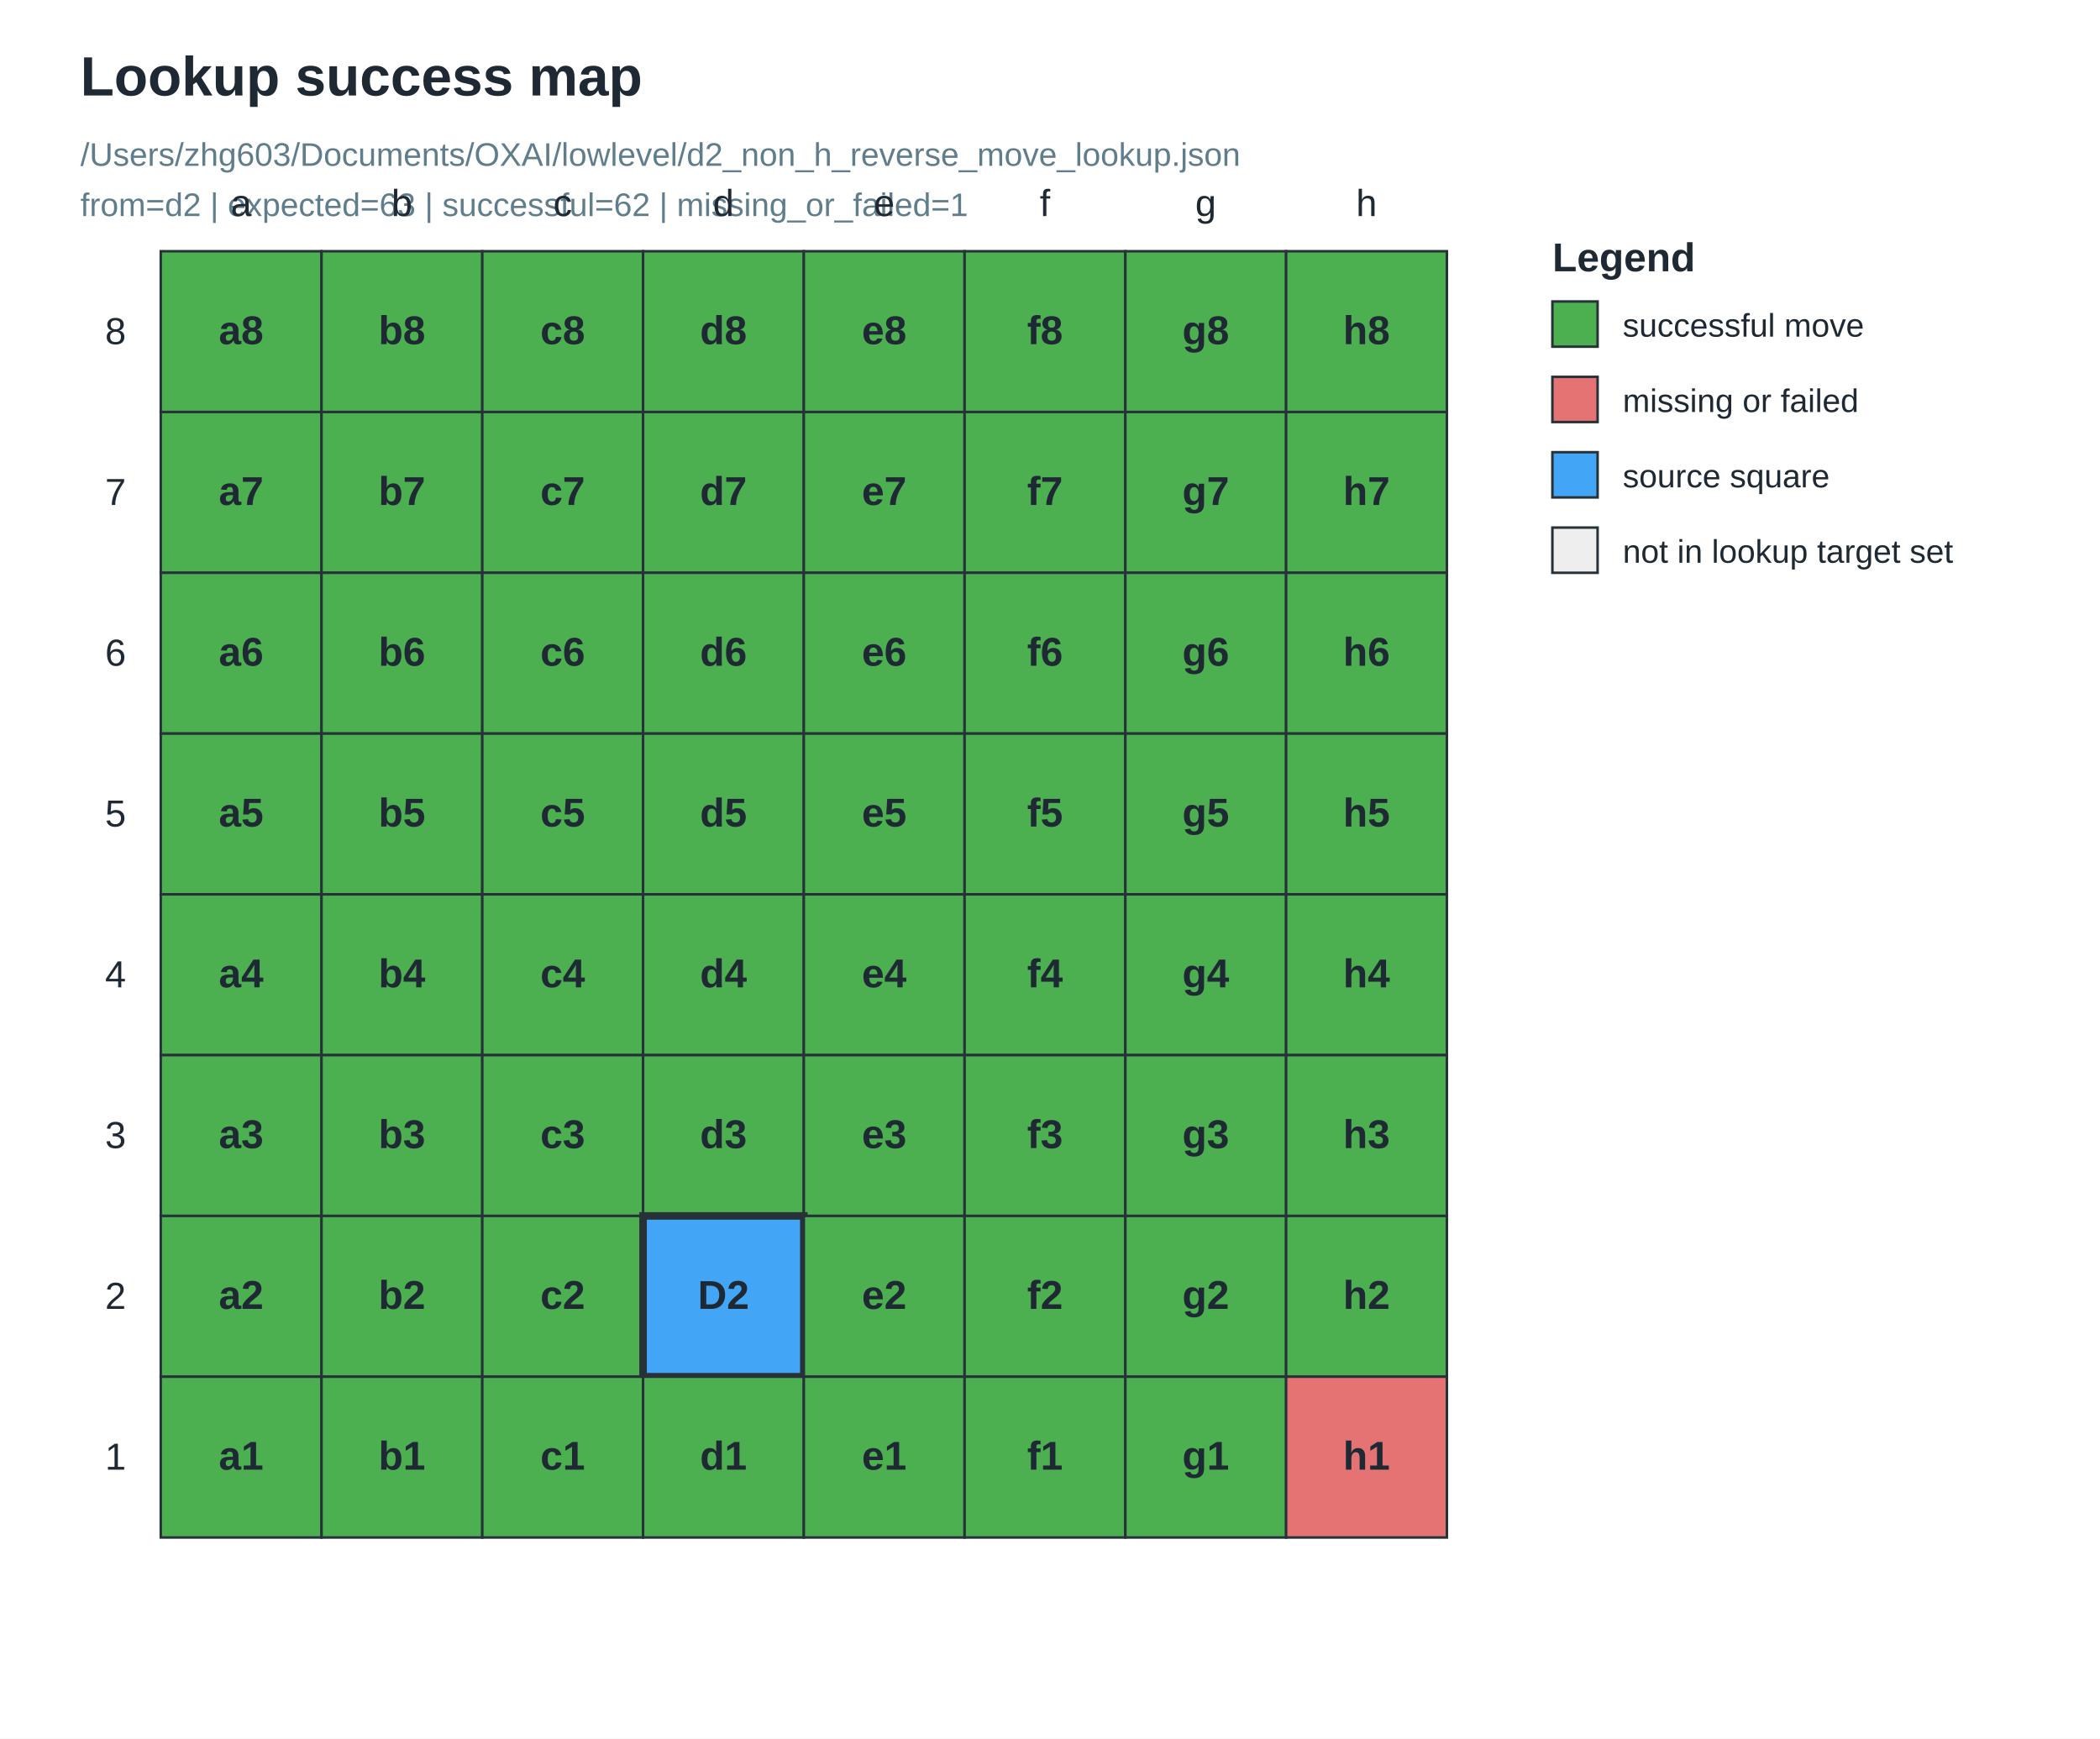
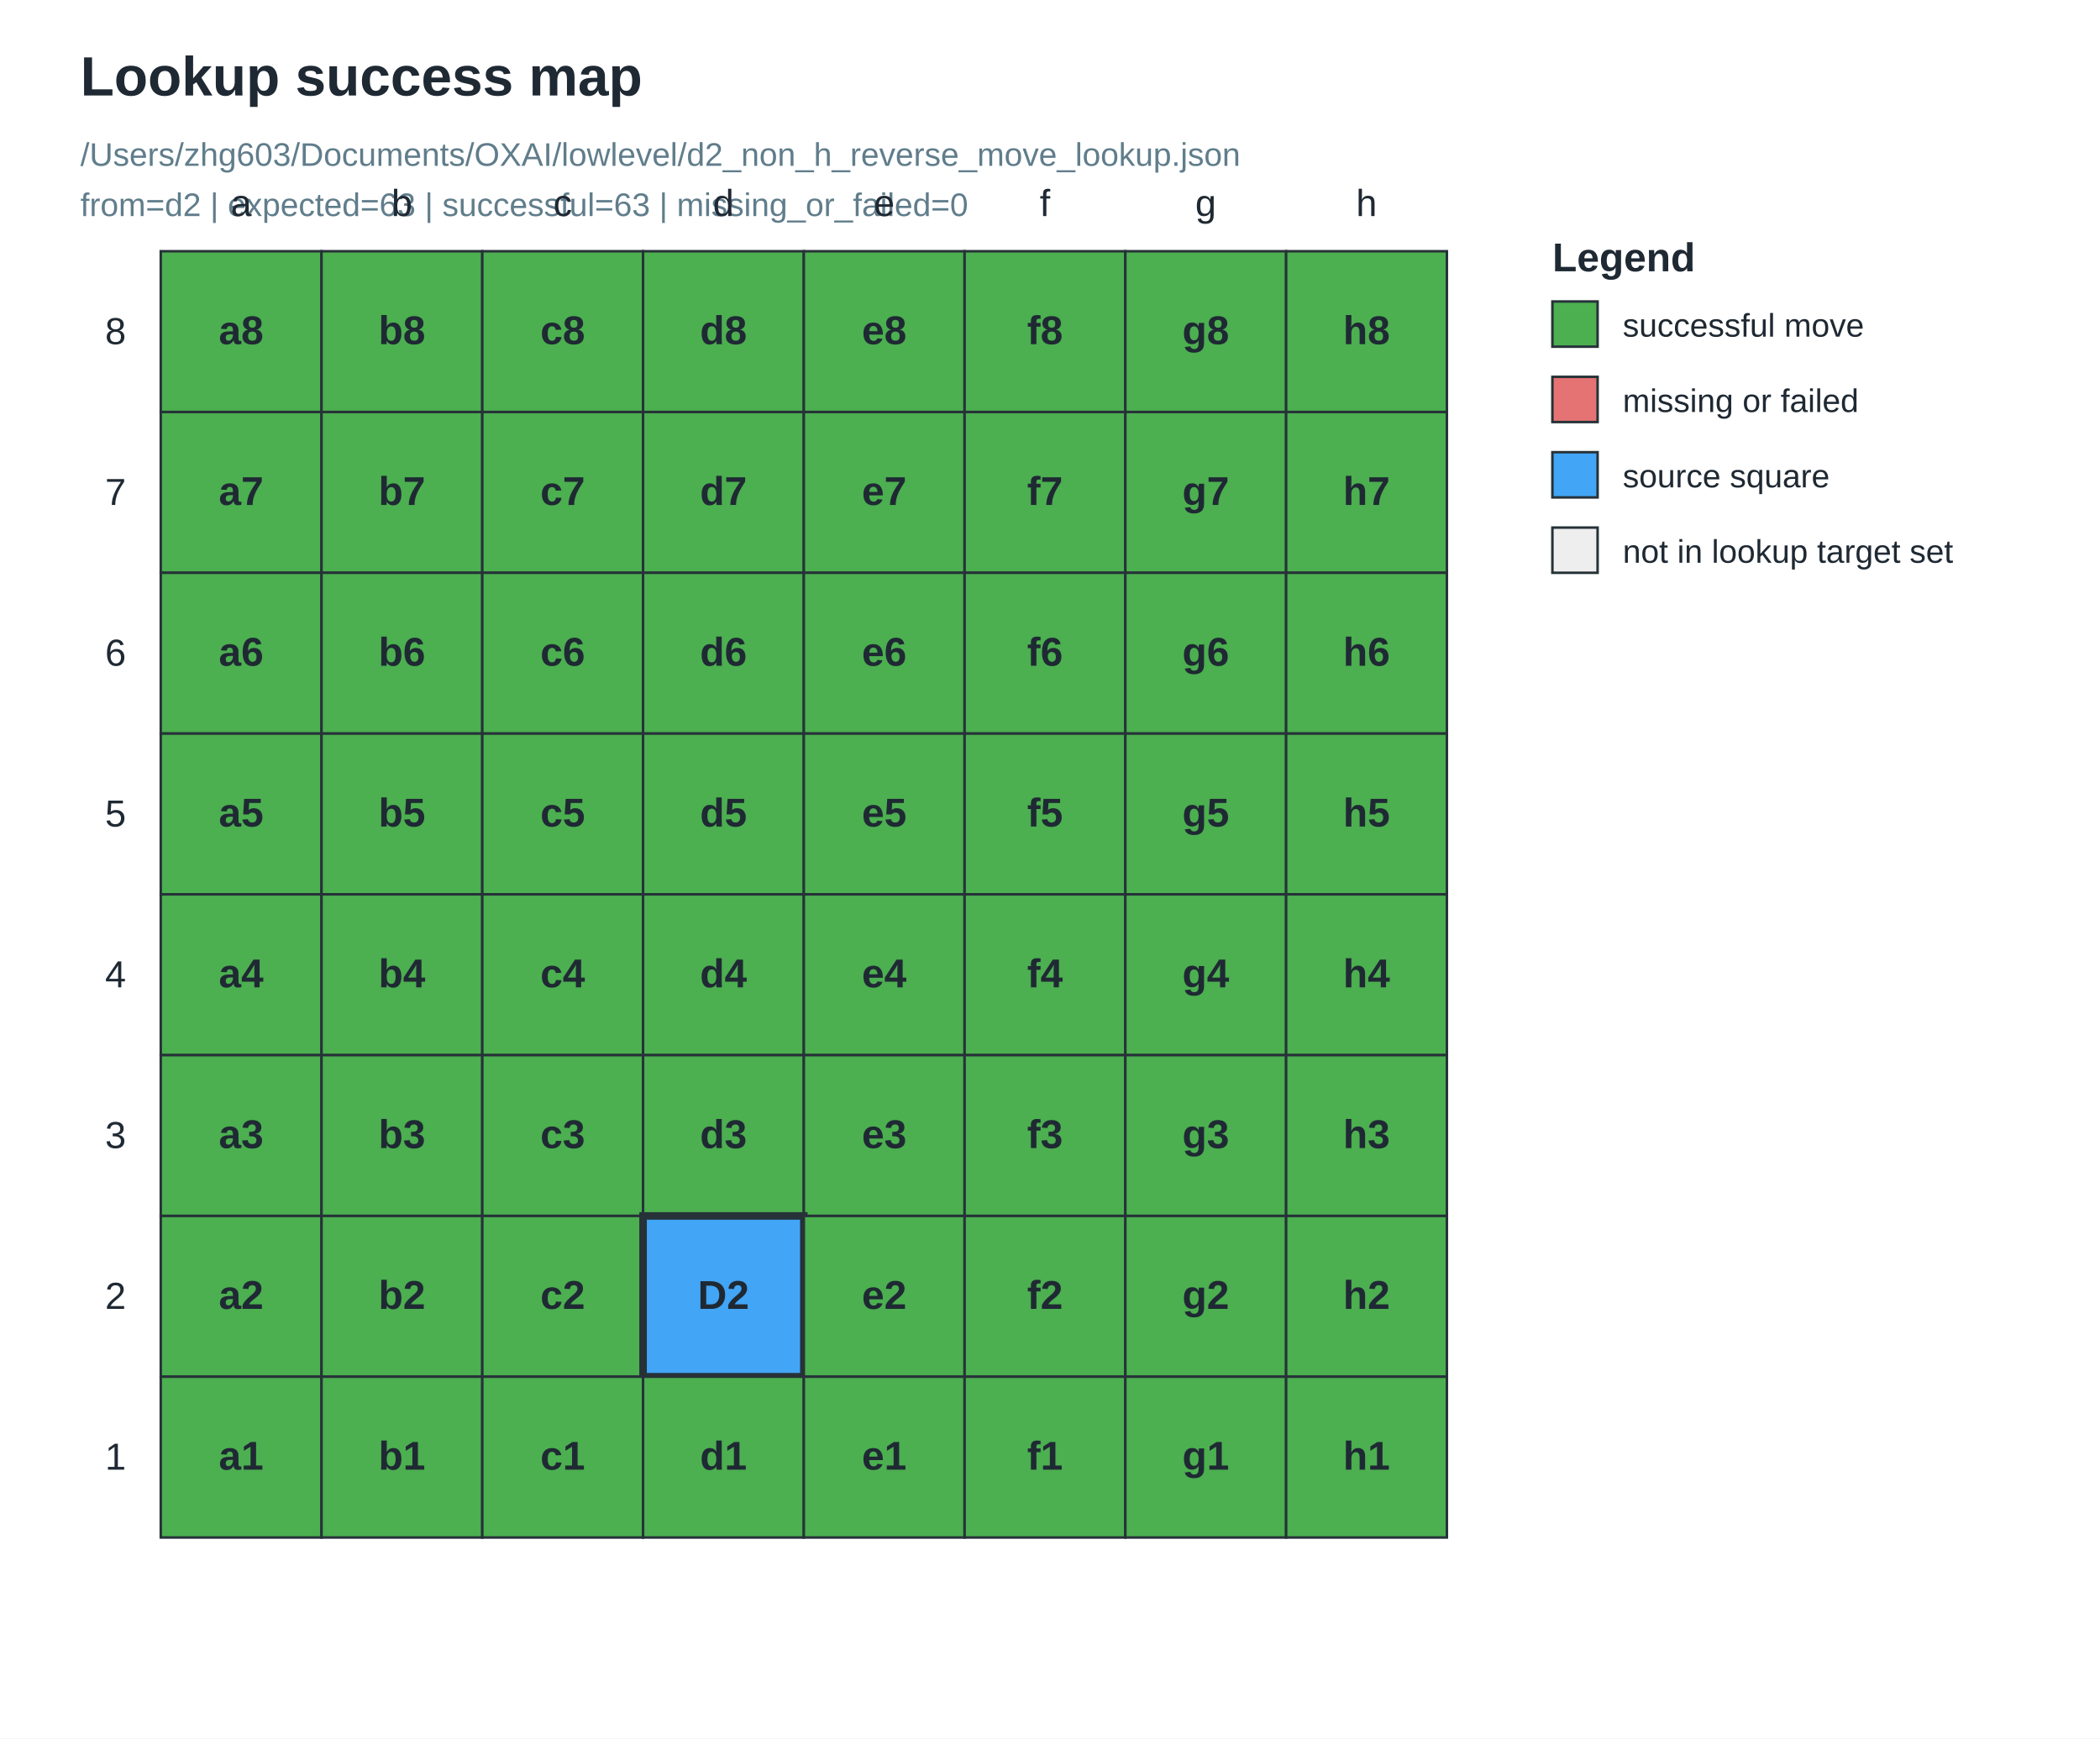
<svg xmlns="http://www.w3.org/2000/svg" width="836" height="692" viewBox="0 0 836 692">
  <rect width="100%" height="100%" fill="white" />
  <text x="32" y="38" font-family="Arial, sans-serif" font-size="22" font-weight="700" fill="#1f2933">Lookup success map</text>
  <text x="32" y="66" font-family="Arial, sans-serif" font-size="13" fill="#607d8b">/Users/zhg603/Documents/OXAI/lowlevel/d2_non_h_reverse_move_lookup.json</text>
-   <text x="32" y="86" font-family="Arial, sans-serif" font-size="13" fill="#607d8b">from=d2 | expected=63 | successful=62 | missing_or_failed=1</text>
+   <text x="32" y="86" font-family="Arial, sans-serif" font-size="13" fill="#607d8b">from=d2 | expected=63 | successful=63 | missing_or_failed=0</text>
  <text x="96.0" y="86" text-anchor="middle" font-family="Arial, sans-serif" font-size="15" fill="#1f2933">a</text>
  <text x="160.0" y="86" text-anchor="middle" font-family="Arial, sans-serif" font-size="15" fill="#1f2933">b</text>
  <text x="224.0" y="86" text-anchor="middle" font-family="Arial, sans-serif" font-size="15" fill="#1f2933">c</text>
  <text x="288.0" y="86" text-anchor="middle" font-family="Arial, sans-serif" font-size="15" fill="#1f2933">d</text>
  <text x="352.0" y="86" text-anchor="middle" font-family="Arial, sans-serif" font-size="15" fill="#1f2933">e</text>
  <text x="416.0" y="86" text-anchor="middle" font-family="Arial, sans-serif" font-size="15" fill="#1f2933">f</text>
  <text x="480.0" y="86" text-anchor="middle" font-family="Arial, sans-serif" font-size="15" fill="#1f2933">g</text>
  <text x="544.0" y="86" text-anchor="middle" font-family="Arial, sans-serif" font-size="15" fill="#1f2933">h</text>
  <text x="46" y="137.0" text-anchor="middle" font-family="Arial, sans-serif" font-size="15" fill="#1f2933">8</text>
  <text x="46" y="201.0" text-anchor="middle" font-family="Arial, sans-serif" font-size="15" fill="#1f2933">7</text>
  <text x="46" y="265.0" text-anchor="middle" font-family="Arial, sans-serif" font-size="15" fill="#1f2933">6</text>
  <text x="46" y="329.0" text-anchor="middle" font-family="Arial, sans-serif" font-size="15" fill="#1f2933">5</text>
  <text x="46" y="393.0" text-anchor="middle" font-family="Arial, sans-serif" font-size="15" fill="#1f2933">4</text>
  <text x="46" y="457.0" text-anchor="middle" font-family="Arial, sans-serif" font-size="15" fill="#1f2933">3</text>
  <text x="46" y="521.0" text-anchor="middle" font-family="Arial, sans-serif" font-size="15" fill="#1f2933">2</text>
  <text x="46" y="585.0" text-anchor="middle" font-family="Arial, sans-serif" font-size="15" fill="#1f2933">1</text>
  <rect x="64" y="100" width="64" height="64" fill="#4caf50" stroke="#263238" stroke-width="1">
</rect>
  <text x="96.0" y="137.0" text-anchor="middle" font-family="Arial, sans-serif" font-size="16" font-weight="700" fill="#1f2933">a8</text>
  <rect x="128" y="100" width="64" height="64" fill="#4caf50" stroke="#263238" stroke-width="1">
</rect>
  <text x="160.0" y="137.0" text-anchor="middle" font-family="Arial, sans-serif" font-size="16" font-weight="700" fill="#1f2933">b8</text>
  <rect x="192" y="100" width="64" height="64" fill="#4caf50" stroke="#263238" stroke-width="1">
</rect>
  <text x="224.0" y="137.0" text-anchor="middle" font-family="Arial, sans-serif" font-size="16" font-weight="700" fill="#1f2933">c8</text>
  <rect x="256" y="100" width="64" height="64" fill="#4caf50" stroke="#263238" stroke-width="1">
</rect>
  <text x="288.0" y="137.0" text-anchor="middle" font-family="Arial, sans-serif" font-size="16" font-weight="700" fill="#1f2933">d8</text>
  <rect x="320" y="100" width="64" height="64" fill="#4caf50" stroke="#263238" stroke-width="1">
</rect>
  <text x="352.0" y="137.0" text-anchor="middle" font-family="Arial, sans-serif" font-size="16" font-weight="700" fill="#1f2933">e8</text>
  <rect x="384" y="100" width="64" height="64" fill="#4caf50" stroke="#263238" stroke-width="1">
</rect>
  <text x="416.0" y="137.0" text-anchor="middle" font-family="Arial, sans-serif" font-size="16" font-weight="700" fill="#1f2933">f8</text>
  <rect x="448" y="100" width="64" height="64" fill="#4caf50" stroke="#263238" stroke-width="1">
</rect>
  <text x="480.0" y="137.0" text-anchor="middle" font-family="Arial, sans-serif" font-size="16" font-weight="700" fill="#1f2933">g8</text>
  <rect x="512" y="100" width="64" height="64" fill="#4caf50" stroke="#263238" stroke-width="1">
</rect>
  <text x="544.0" y="137.0" text-anchor="middle" font-family="Arial, sans-serif" font-size="16" font-weight="700" fill="#1f2933">h8</text>
  <rect x="64" y="164" width="64" height="64" fill="#4caf50" stroke="#263238" stroke-width="1">
</rect>
  <text x="96.0" y="201.0" text-anchor="middle" font-family="Arial, sans-serif" font-size="16" font-weight="700" fill="#1f2933">a7</text>
  <rect x="128" y="164" width="64" height="64" fill="#4caf50" stroke="#263238" stroke-width="1">
</rect>
  <text x="160.0" y="201.0" text-anchor="middle" font-family="Arial, sans-serif" font-size="16" font-weight="700" fill="#1f2933">b7</text>
  <rect x="192" y="164" width="64" height="64" fill="#4caf50" stroke="#263238" stroke-width="1">
</rect>
  <text x="224.0" y="201.0" text-anchor="middle" font-family="Arial, sans-serif" font-size="16" font-weight="700" fill="#1f2933">c7</text>
  <rect x="256" y="164" width="64" height="64" fill="#4caf50" stroke="#263238" stroke-width="1">
</rect>
  <text x="288.0" y="201.0" text-anchor="middle" font-family="Arial, sans-serif" font-size="16" font-weight="700" fill="#1f2933">d7</text>
  <rect x="320" y="164" width="64" height="64" fill="#4caf50" stroke="#263238" stroke-width="1">
</rect>
  <text x="352.0" y="201.0" text-anchor="middle" font-family="Arial, sans-serif" font-size="16" font-weight="700" fill="#1f2933">e7</text>
  <rect x="384" y="164" width="64" height="64" fill="#4caf50" stroke="#263238" stroke-width="1">
</rect>
  <text x="416.0" y="201.0" text-anchor="middle" font-family="Arial, sans-serif" font-size="16" font-weight="700" fill="#1f2933">f7</text>
  <rect x="448" y="164" width="64" height="64" fill="#4caf50" stroke="#263238" stroke-width="1">
</rect>
  <text x="480.0" y="201.0" text-anchor="middle" font-family="Arial, sans-serif" font-size="16" font-weight="700" fill="#1f2933">g7</text>
  <rect x="512" y="164" width="64" height="64" fill="#4caf50" stroke="#263238" stroke-width="1">
</rect>
  <text x="544.0" y="201.0" text-anchor="middle" font-family="Arial, sans-serif" font-size="16" font-weight="700" fill="#1f2933">h7</text>
  <rect x="64" y="228" width="64" height="64" fill="#4caf50" stroke="#263238" stroke-width="1">
</rect>
  <text x="96.0" y="265.0" text-anchor="middle" font-family="Arial, sans-serif" font-size="16" font-weight="700" fill="#1f2933">a6</text>
  <rect x="128" y="228" width="64" height="64" fill="#4caf50" stroke="#263238" stroke-width="1">
</rect>
  <text x="160.0" y="265.0" text-anchor="middle" font-family="Arial, sans-serif" font-size="16" font-weight="700" fill="#1f2933">b6</text>
  <rect x="192" y="228" width="64" height="64" fill="#4caf50" stroke="#263238" stroke-width="1">
</rect>
  <text x="224.0" y="265.0" text-anchor="middle" font-family="Arial, sans-serif" font-size="16" font-weight="700" fill="#1f2933">c6</text>
  <rect x="256" y="228" width="64" height="64" fill="#4caf50" stroke="#263238" stroke-width="1">
</rect>
  <text x="288.0" y="265.0" text-anchor="middle" font-family="Arial, sans-serif" font-size="16" font-weight="700" fill="#1f2933">d6</text>
  <rect x="320" y="228" width="64" height="64" fill="#4caf50" stroke="#263238" stroke-width="1">
</rect>
  <text x="352.0" y="265.0" text-anchor="middle" font-family="Arial, sans-serif" font-size="16" font-weight="700" fill="#1f2933">e6</text>
  <rect x="384" y="228" width="64" height="64" fill="#4caf50" stroke="#263238" stroke-width="1">
</rect>
  <text x="416.0" y="265.0" text-anchor="middle" font-family="Arial, sans-serif" font-size="16" font-weight="700" fill="#1f2933">f6</text>
  <rect x="448" y="228" width="64" height="64" fill="#4caf50" stroke="#263238" stroke-width="1">
</rect>
  <text x="480.0" y="265.0" text-anchor="middle" font-family="Arial, sans-serif" font-size="16" font-weight="700" fill="#1f2933">g6</text>
  <rect x="512" y="228" width="64" height="64" fill="#4caf50" stroke="#263238" stroke-width="1">
</rect>
  <text x="544.0" y="265.0" text-anchor="middle" font-family="Arial, sans-serif" font-size="16" font-weight="700" fill="#1f2933">h6</text>
  <rect x="64" y="292" width="64" height="64" fill="#4caf50" stroke="#263238" stroke-width="1">
</rect>
  <text x="96.0" y="329.0" text-anchor="middle" font-family="Arial, sans-serif" font-size="16" font-weight="700" fill="#1f2933">a5</text>
  <rect x="128" y="292" width="64" height="64" fill="#4caf50" stroke="#263238" stroke-width="1">
</rect>
  <text x="160.0" y="329.0" text-anchor="middle" font-family="Arial, sans-serif" font-size="16" font-weight="700" fill="#1f2933">b5</text>
  <rect x="192" y="292" width="64" height="64" fill="#4caf50" stroke="#263238" stroke-width="1">
</rect>
  <text x="224.0" y="329.0" text-anchor="middle" font-family="Arial, sans-serif" font-size="16" font-weight="700" fill="#1f2933">c5</text>
  <rect x="256" y="292" width="64" height="64" fill="#4caf50" stroke="#263238" stroke-width="1">
</rect>
  <text x="288.0" y="329.0" text-anchor="middle" font-family="Arial, sans-serif" font-size="16" font-weight="700" fill="#1f2933">d5</text>
  <rect x="320" y="292" width="64" height="64" fill="#4caf50" stroke="#263238" stroke-width="1">
</rect>
  <text x="352.0" y="329.0" text-anchor="middle" font-family="Arial, sans-serif" font-size="16" font-weight="700" fill="#1f2933">e5</text>
  <rect x="384" y="292" width="64" height="64" fill="#4caf50" stroke="#263238" stroke-width="1">
</rect>
  <text x="416.0" y="329.0" text-anchor="middle" font-family="Arial, sans-serif" font-size="16" font-weight="700" fill="#1f2933">f5</text>
  <rect x="448" y="292" width="64" height="64" fill="#4caf50" stroke="#263238" stroke-width="1">
</rect>
  <text x="480.0" y="329.0" text-anchor="middle" font-family="Arial, sans-serif" font-size="16" font-weight="700" fill="#1f2933">g5</text>
  <rect x="512" y="292" width="64" height="64" fill="#4caf50" stroke="#263238" stroke-width="1">
</rect>
  <text x="544.0" y="329.0" text-anchor="middle" font-family="Arial, sans-serif" font-size="16" font-weight="700" fill="#1f2933">h5</text>
  <rect x="64" y="356" width="64" height="64" fill="#4caf50" stroke="#263238" stroke-width="1">
</rect>
  <text x="96.0" y="393.0" text-anchor="middle" font-family="Arial, sans-serif" font-size="16" font-weight="700" fill="#1f2933">a4</text>
  <rect x="128" y="356" width="64" height="64" fill="#4caf50" stroke="#263238" stroke-width="1">
</rect>
  <text x="160.0" y="393.0" text-anchor="middle" font-family="Arial, sans-serif" font-size="16" font-weight="700" fill="#1f2933">b4</text>
  <rect x="192" y="356" width="64" height="64" fill="#4caf50" stroke="#263238" stroke-width="1">
</rect>
  <text x="224.0" y="393.0" text-anchor="middle" font-family="Arial, sans-serif" font-size="16" font-weight="700" fill="#1f2933">c4</text>
  <rect x="256" y="356" width="64" height="64" fill="#4caf50" stroke="#263238" stroke-width="1">
</rect>
  <text x="288.0" y="393.0" text-anchor="middle" font-family="Arial, sans-serif" font-size="16" font-weight="700" fill="#1f2933">d4</text>
  <rect x="320" y="356" width="64" height="64" fill="#4caf50" stroke="#263238" stroke-width="1">
</rect>
  <text x="352.0" y="393.0" text-anchor="middle" font-family="Arial, sans-serif" font-size="16" font-weight="700" fill="#1f2933">e4</text>
  <rect x="384" y="356" width="64" height="64" fill="#4caf50" stroke="#263238" stroke-width="1">
</rect>
  <text x="416.0" y="393.0" text-anchor="middle" font-family="Arial, sans-serif" font-size="16" font-weight="700" fill="#1f2933">f4</text>
  <rect x="448" y="356" width="64" height="64" fill="#4caf50" stroke="#263238" stroke-width="1">
</rect>
  <text x="480.0" y="393.0" text-anchor="middle" font-family="Arial, sans-serif" font-size="16" font-weight="700" fill="#1f2933">g4</text>
  <rect x="512" y="356" width="64" height="64" fill="#4caf50" stroke="#263238" stroke-width="1">
</rect>
  <text x="544.0" y="393.0" text-anchor="middle" font-family="Arial, sans-serif" font-size="16" font-weight="700" fill="#1f2933">h4</text>
  <rect x="64" y="420" width="64" height="64" fill="#4caf50" stroke="#263238" stroke-width="1">
</rect>
  <text x="96.0" y="457.0" text-anchor="middle" font-family="Arial, sans-serif" font-size="16" font-weight="700" fill="#1f2933">a3</text>
  <rect x="128" y="420" width="64" height="64" fill="#4caf50" stroke="#263238" stroke-width="1">
</rect>
  <text x="160.0" y="457.0" text-anchor="middle" font-family="Arial, sans-serif" font-size="16" font-weight="700" fill="#1f2933">b3</text>
  <rect x="192" y="420" width="64" height="64" fill="#4caf50" stroke="#263238" stroke-width="1">
</rect>
  <text x="224.0" y="457.0" text-anchor="middle" font-family="Arial, sans-serif" font-size="16" font-weight="700" fill="#1f2933">c3</text>
  <rect x="256" y="420" width="64" height="64" fill="#4caf50" stroke="#263238" stroke-width="1">
</rect>
  <text x="288.0" y="457.0" text-anchor="middle" font-family="Arial, sans-serif" font-size="16" font-weight="700" fill="#1f2933">d3</text>
  <rect x="320" y="420" width="64" height="64" fill="#4caf50" stroke="#263238" stroke-width="1">
</rect>
  <text x="352.0" y="457.0" text-anchor="middle" font-family="Arial, sans-serif" font-size="16" font-weight="700" fill="#1f2933">e3</text>
  <rect x="384" y="420" width="64" height="64" fill="#4caf50" stroke="#263238" stroke-width="1">
</rect>
  <text x="416.0" y="457.0" text-anchor="middle" font-family="Arial, sans-serif" font-size="16" font-weight="700" fill="#1f2933">f3</text>
  <rect x="448" y="420" width="64" height="64" fill="#4caf50" stroke="#263238" stroke-width="1">
</rect>
  <text x="480.0" y="457.0" text-anchor="middle" font-family="Arial, sans-serif" font-size="16" font-weight="700" fill="#1f2933">g3</text>
  <rect x="512" y="420" width="64" height="64" fill="#4caf50" stroke="#263238" stroke-width="1">
</rect>
  <text x="544.0" y="457.0" text-anchor="middle" font-family="Arial, sans-serif" font-size="16" font-weight="700" fill="#1f2933">h3</text>
  <rect x="64" y="484" width="64" height="64" fill="#4caf50" stroke="#263238" stroke-width="1">
</rect>
  <text x="96.0" y="521.0" text-anchor="middle" font-family="Arial, sans-serif" font-size="16" font-weight="700" fill="#1f2933">a2</text>
  <rect x="128" y="484" width="64" height="64" fill="#4caf50" stroke="#263238" stroke-width="1">
</rect>
  <text x="160.0" y="521.0" text-anchor="middle" font-family="Arial, sans-serif" font-size="16" font-weight="700" fill="#1f2933">b2</text>
  <rect x="192" y="484" width="64" height="64" fill="#4caf50" stroke="#263238" stroke-width="1">
</rect>
  <text x="224.0" y="521.0" text-anchor="middle" font-family="Arial, sans-serif" font-size="16" font-weight="700" fill="#1f2933">c2</text>
  <rect x="256" y="484" width="64" height="64" fill="#42a5f5" stroke="#263238" stroke-width="3">
</rect>
  <text x="288.0" y="521.0" text-anchor="middle" font-family="Arial, sans-serif" font-size="16" font-weight="700" fill="#1f2933">D2</text>
  <rect x="320" y="484" width="64" height="64" fill="#4caf50" stroke="#263238" stroke-width="1">
</rect>
  <text x="352.0" y="521.0" text-anchor="middle" font-family="Arial, sans-serif" font-size="16" font-weight="700" fill="#1f2933">e2</text>
  <rect x="384" y="484" width="64" height="64" fill="#4caf50" stroke="#263238" stroke-width="1">
</rect>
  <text x="416.0" y="521.0" text-anchor="middle" font-family="Arial, sans-serif" font-size="16" font-weight="700" fill="#1f2933">f2</text>
  <rect x="448" y="484" width="64" height="64" fill="#4caf50" stroke="#263238" stroke-width="1">
</rect>
  <text x="480.0" y="521.0" text-anchor="middle" font-family="Arial, sans-serif" font-size="16" font-weight="700" fill="#1f2933">g2</text>
  <rect x="512" y="484" width="64" height="64" fill="#4caf50" stroke="#263238" stroke-width="1">
</rect>
  <text x="544.0" y="521.0" text-anchor="middle" font-family="Arial, sans-serif" font-size="16" font-weight="700" fill="#1f2933">h2</text>
  <rect x="64" y="548" width="64" height="64" fill="#4caf50" stroke="#263238" stroke-width="1">
</rect>
  <text x="96.0" y="585.0" text-anchor="middle" font-family="Arial, sans-serif" font-size="16" font-weight="700" fill="#1f2933">a1</text>
  <rect x="128" y="548" width="64" height="64" fill="#4caf50" stroke="#263238" stroke-width="1">
</rect>
  <text x="160.0" y="585.0" text-anchor="middle" font-family="Arial, sans-serif" font-size="16" font-weight="700" fill="#1f2933">b1</text>
  <rect x="192" y="548" width="64" height="64" fill="#4caf50" stroke="#263238" stroke-width="1">
</rect>
  <text x="224.0" y="585.0" text-anchor="middle" font-family="Arial, sans-serif" font-size="16" font-weight="700" fill="#1f2933">c1</text>
  <rect x="256" y="548" width="64" height="64" fill="#4caf50" stroke="#263238" stroke-width="1">
</rect>
  <text x="288.0" y="585.0" text-anchor="middle" font-family="Arial, sans-serif" font-size="16" font-weight="700" fill="#1f2933">d1</text>
  <rect x="320" y="548" width="64" height="64" fill="#4caf50" stroke="#263238" stroke-width="1">
</rect>
  <text x="352.0" y="585.0" text-anchor="middle" font-family="Arial, sans-serif" font-size="16" font-weight="700" fill="#1f2933">e1</text>
  <rect x="384" y="548" width="64" height="64" fill="#4caf50" stroke="#263238" stroke-width="1">
</rect>
  <text x="416.0" y="585.0" text-anchor="middle" font-family="Arial, sans-serif" font-size="16" font-weight="700" fill="#1f2933">f1</text>
  <rect x="448" y="548" width="64" height="64" fill="#4caf50" stroke="#263238" stroke-width="1">
</rect>
  <text x="480.0" y="585.0" text-anchor="middle" font-family="Arial, sans-serif" font-size="16" font-weight="700" fill="#1f2933">g1</text>
-   <rect x="512" y="548" width="64" height="64" fill="#e57373" stroke="#263238" stroke-width="1">
+   <rect x="512" y="548" width="64" height="64" fill="#4caf50" stroke="#263238" stroke-width="1">
</rect>
  <text x="544.0" y="585.0" text-anchor="middle" font-family="Arial, sans-serif" font-size="16" font-weight="700" fill="#1f2933">h1</text>
  <text x="618" y="108" font-family="Arial, sans-serif" font-size="16" font-weight="700" fill="#1f2933">Legend</text>
  <rect x="618" y="120" width="18" height="18" fill="#4caf50" stroke="#263238" stroke-width="1" />
  <text x="646" y="134" font-family="Arial, sans-serif" font-size="13" fill="#1f2933">successful move</text>
  <rect x="618" y="150" width="18" height="18" fill="#e57373" stroke="#263238" stroke-width="1" />
  <text x="646" y="164" font-family="Arial, sans-serif" font-size="13" fill="#1f2933">missing or failed</text>
  <rect x="618" y="180" width="18" height="18" fill="#42a5f5" stroke="#263238" stroke-width="1" />
  <text x="646" y="194" font-family="Arial, sans-serif" font-size="13" fill="#1f2933">source square</text>
  <rect x="618" y="210" width="18" height="18" fill="#eeeeee" stroke="#263238" stroke-width="1" />
  <text x="646" y="224" font-family="Arial, sans-serif" font-size="13" fill="#1f2933">not in lookup target set</text>
</svg>
